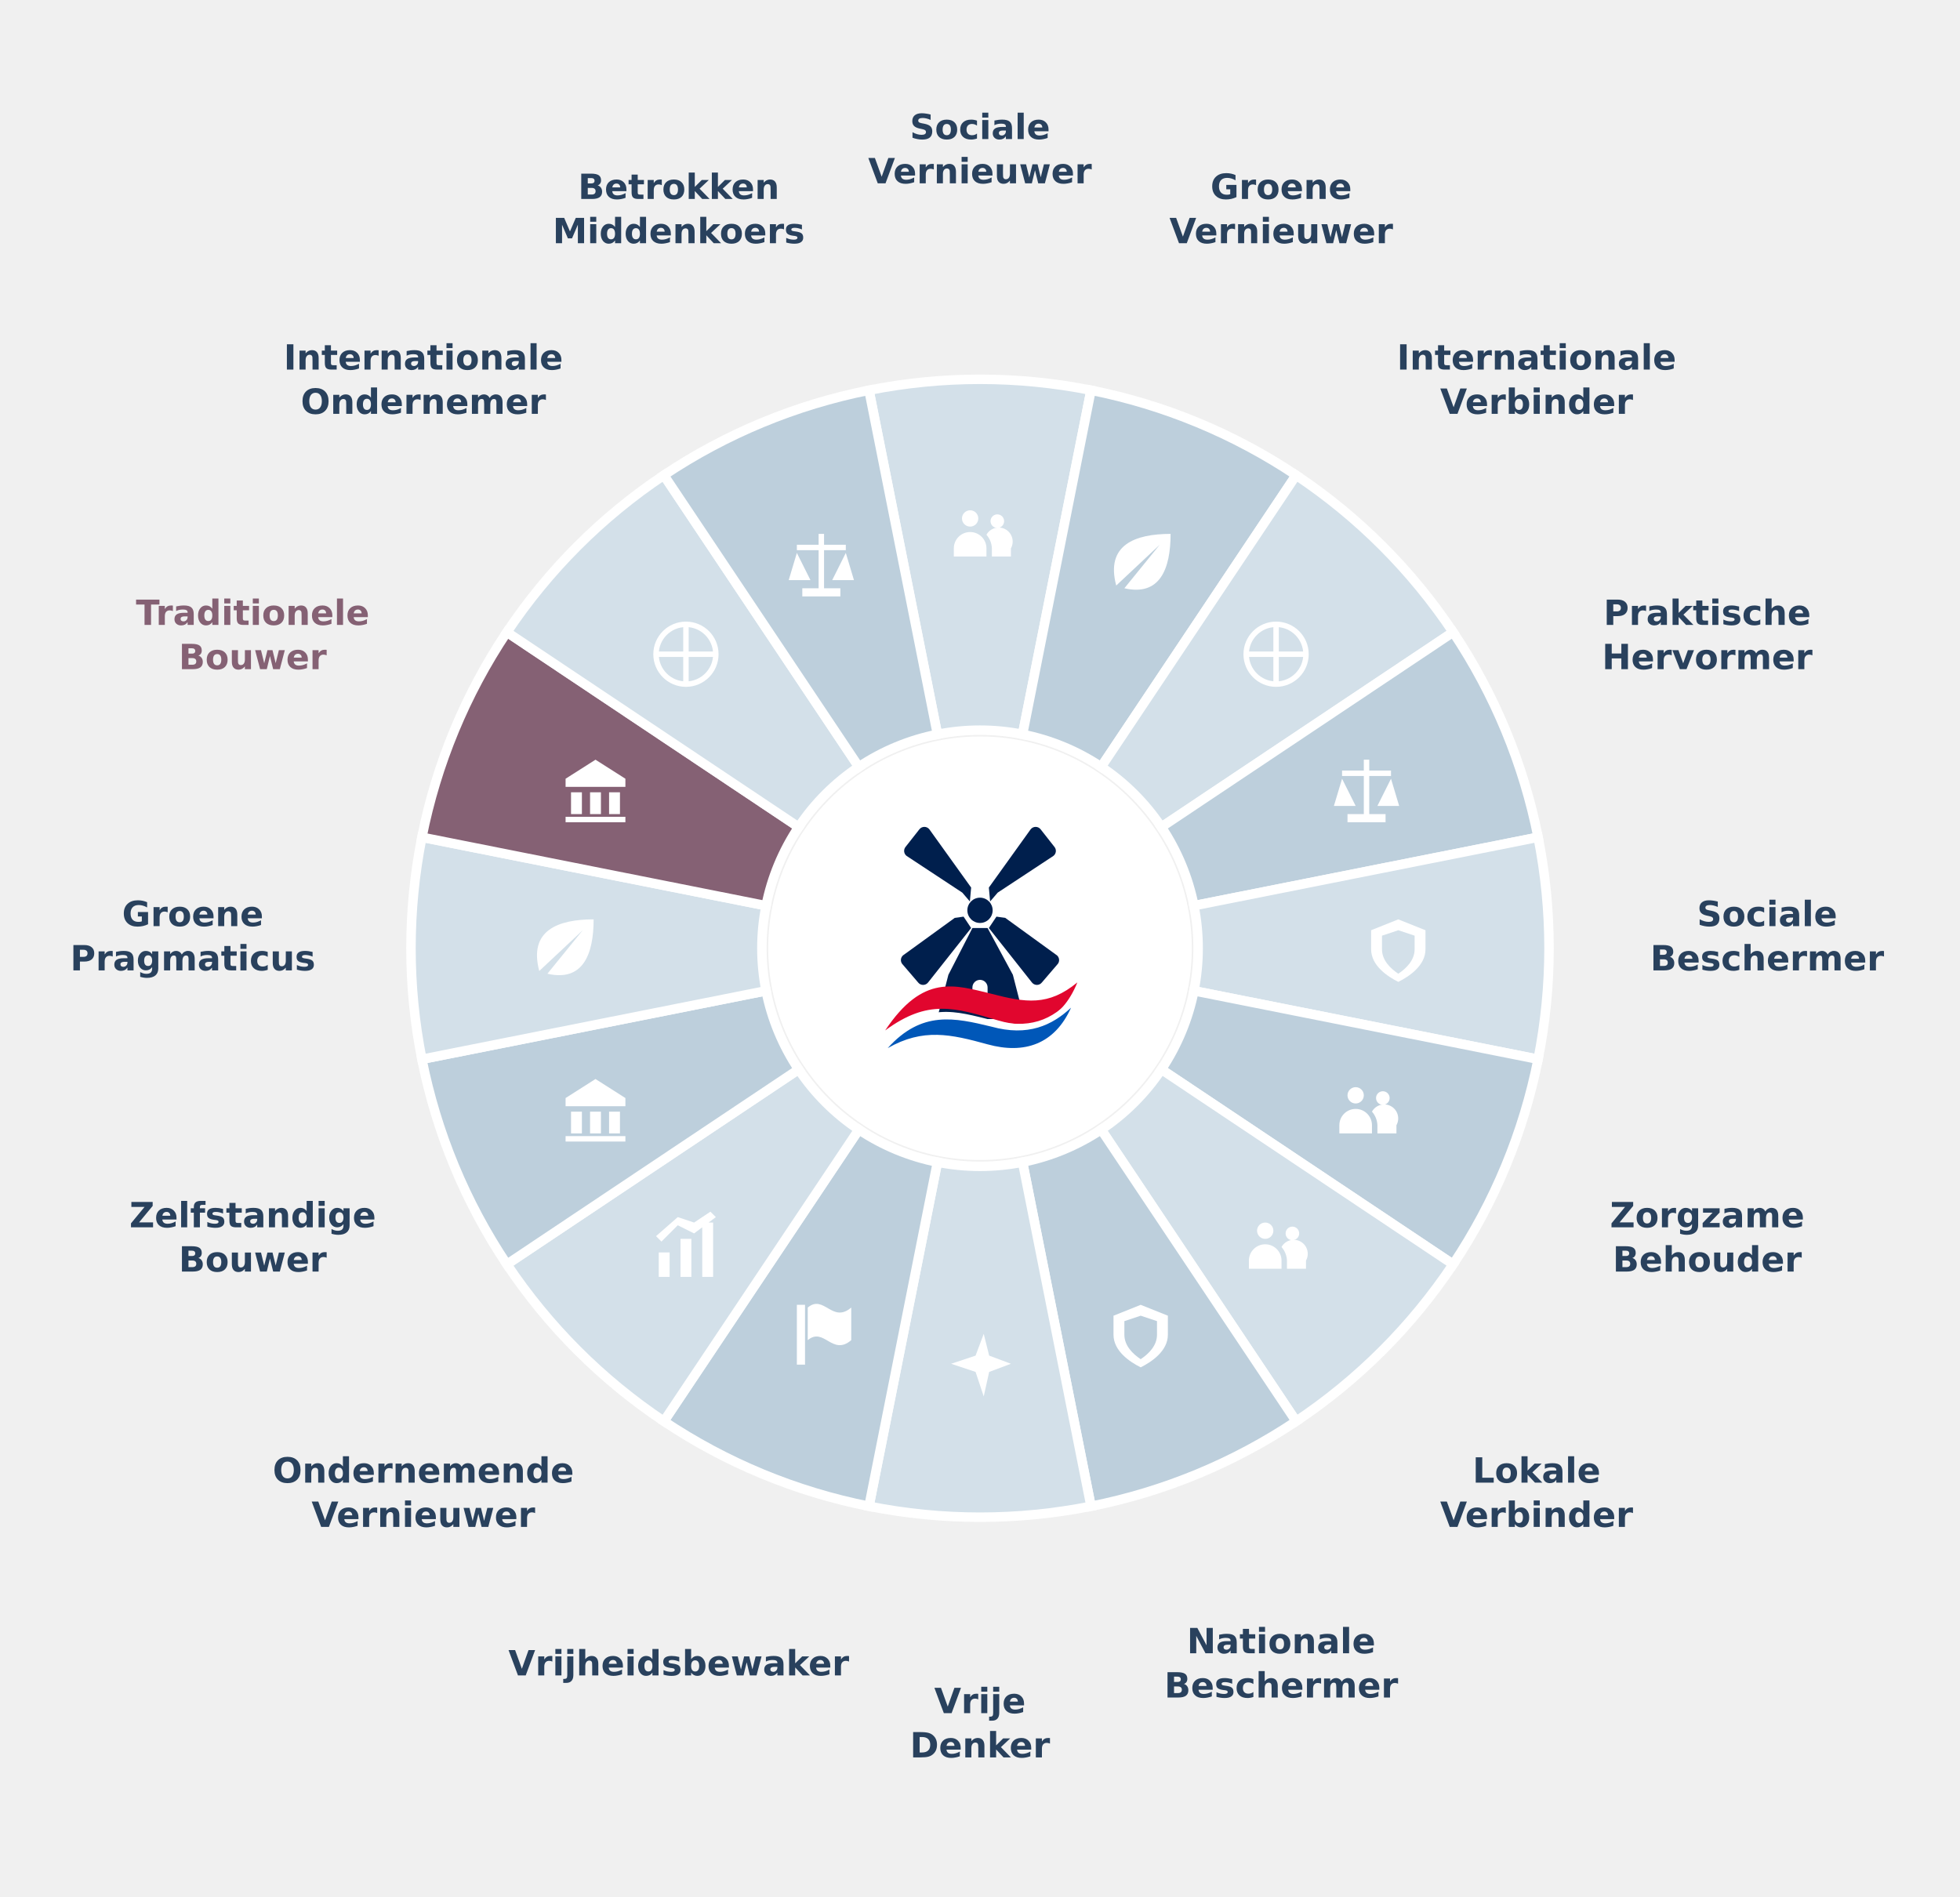
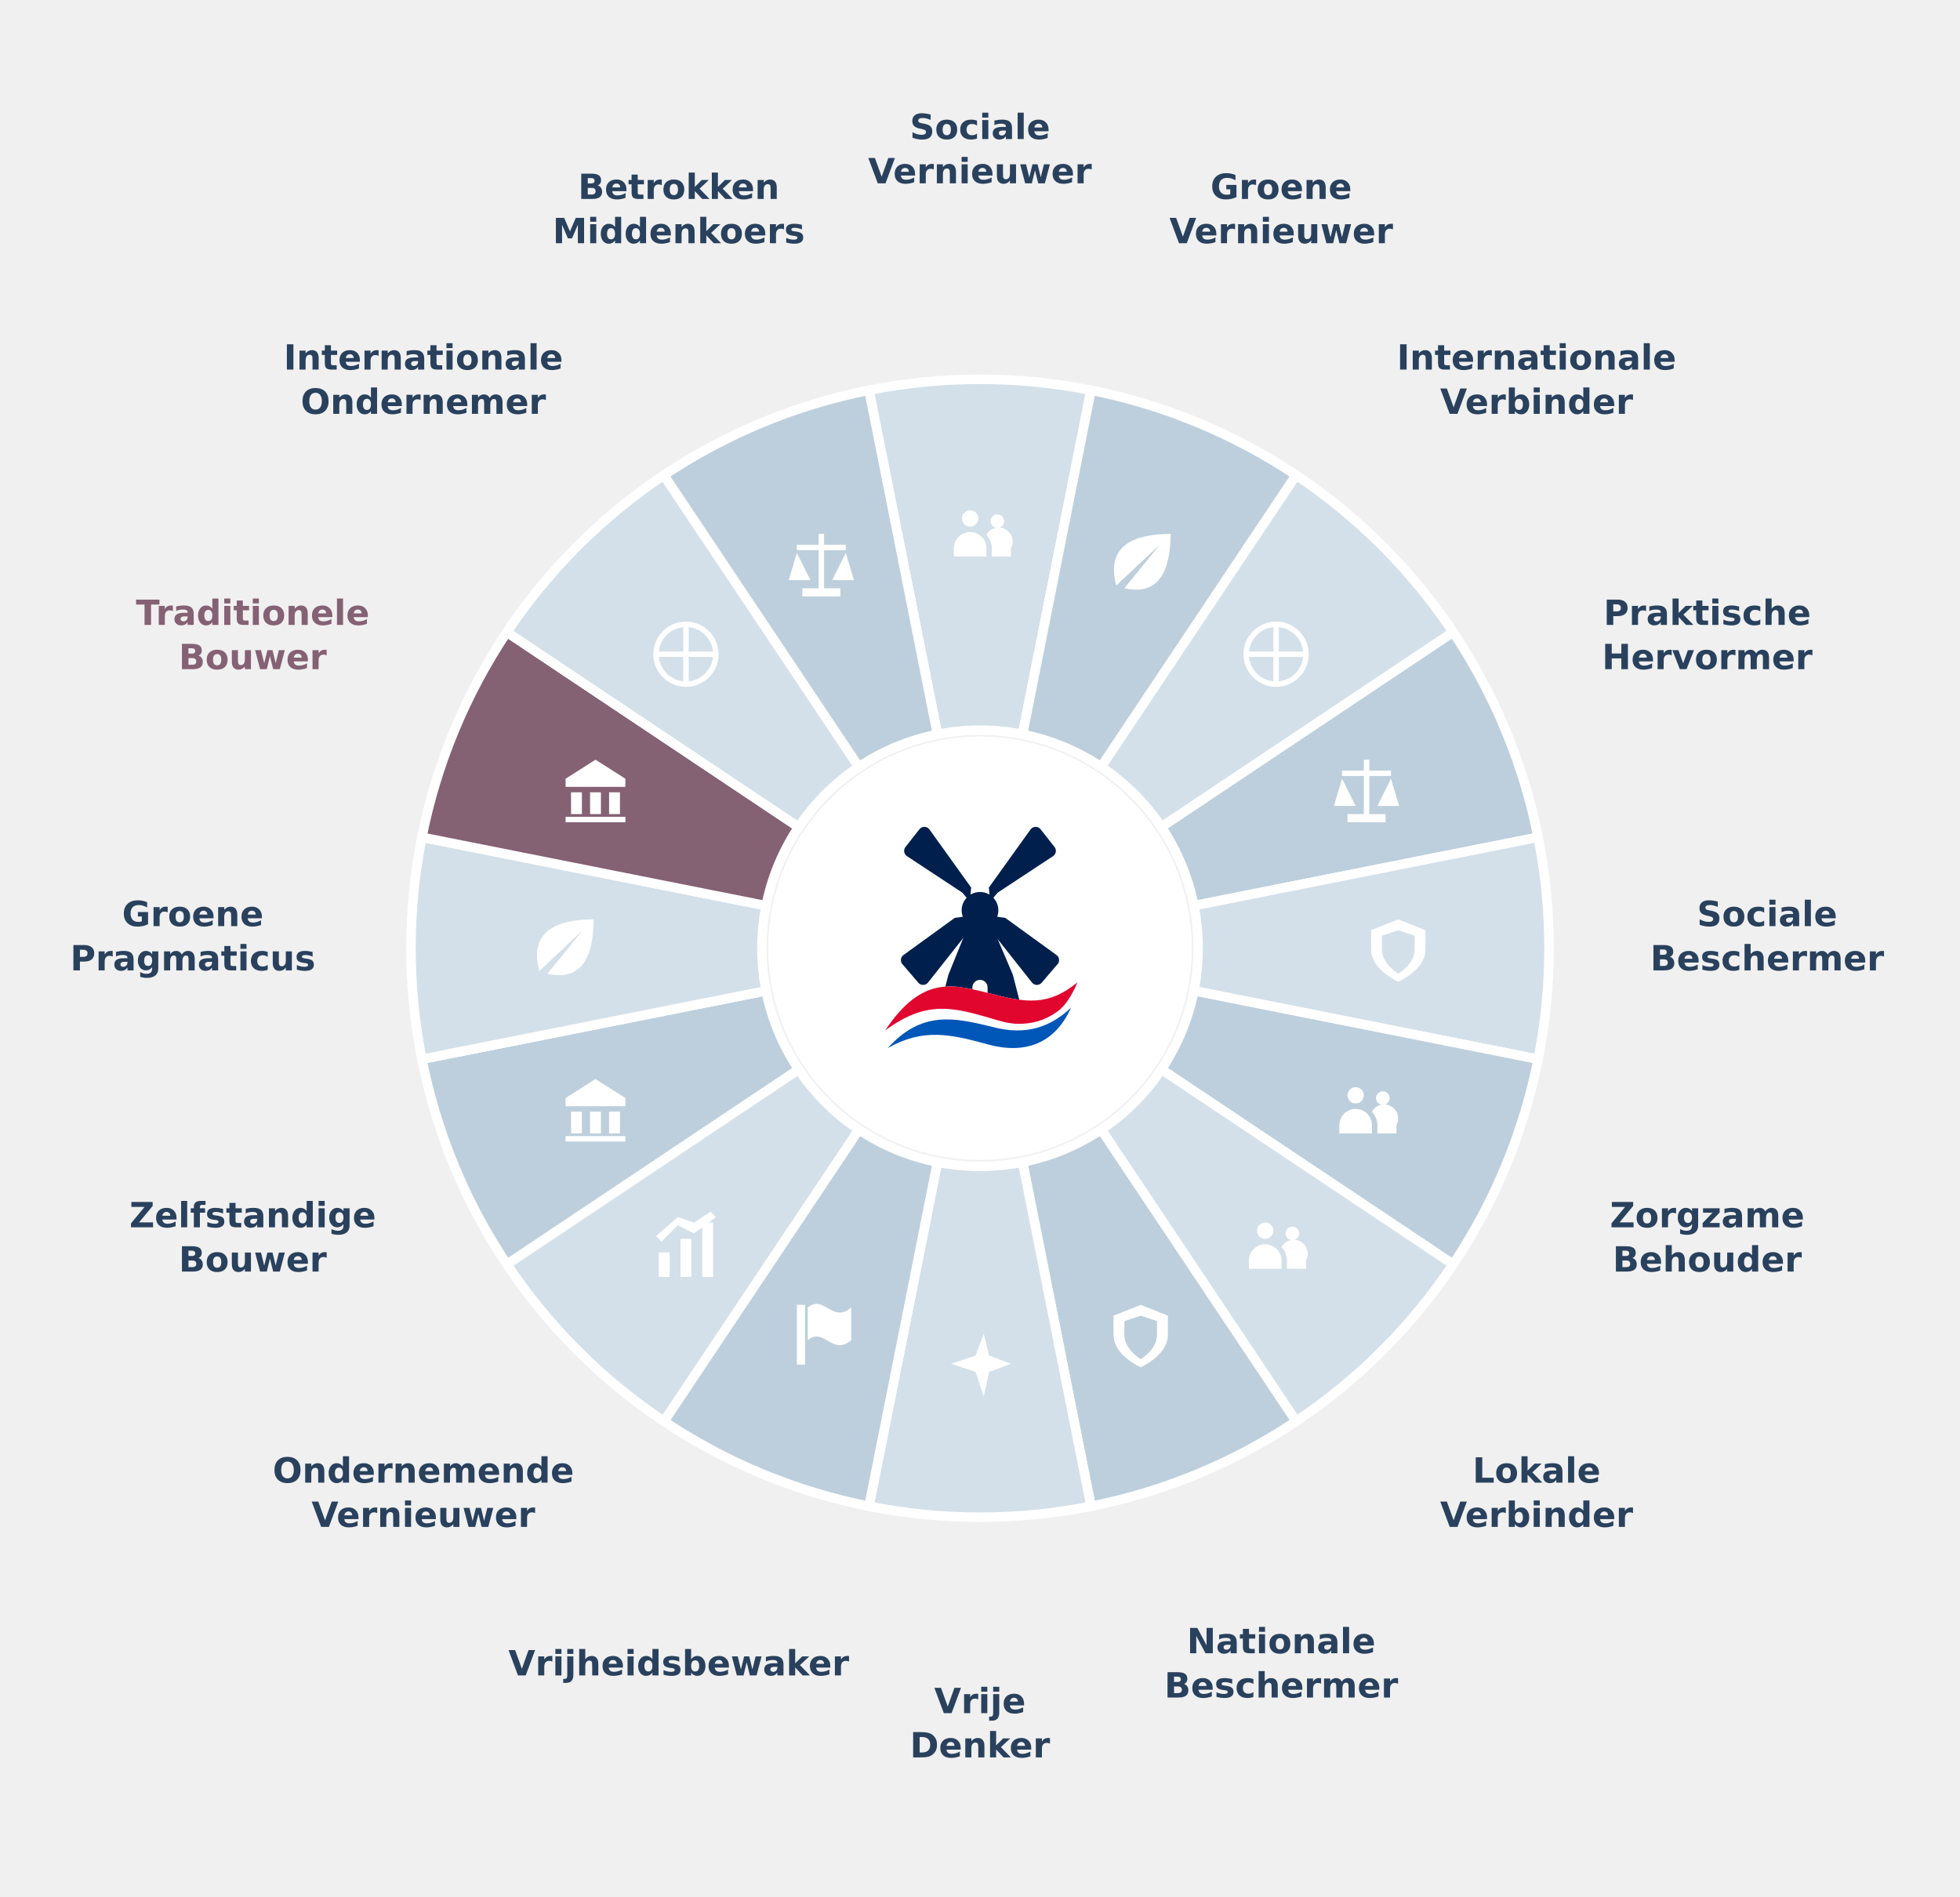
<svg xmlns="http://www.w3.org/2000/svg" viewBox="0 0 620 600">
  <path d="M296.54,232.33L274.88,123.46A180,180 0 0 1 345.12,123.46L323.46,232.33A69,69 0 0 0 296.54,232.33Z" fill="#d3e0e9" stroke="white" stroke-width="3" />
  <g transform="translate(300.00,158.00) scale(.86)" fill="white">
    <circle cx="8" cy="7" r="3" />
    <circle cx="18" cy="8" r="2.5" />
    <path d="M2 21v-3a6 6 0 0 1 12 0v3zm14 0v-3a8 8 0 0 0-2-5 5 5 0 0 1 9 5v3z" />
  </g>
  <text x="310.00" y="44.00" text-anchor="middle" font-family="DejaVu Sans,sans-serif" font-size="11" font-weight="bold" fill="#29415d">Sociale</text>
  <text x="310.00" y="58.00" text-anchor="middle" font-family="DejaVu Sans,sans-serif" font-size="11" font-weight="bold" fill="#29415d">Vernieuwer</text>
  <path d="M323.46,232.33L345.12,123.46A180,180 0 0 1 410.00,150.34L348.33,242.63A69,69 0 0 0 323.46,232.33Z" fill="#bdcfdc" stroke="white" stroke-width="3" />
  <g transform="translate(350.51,168.05) scale(.86)" fill="white">
    <path d="M3 20C-1 5 10 1 23 1c0 13-4 23-17 20L19 5z" />
  </g>
  <text x="405.29" y="62.95" text-anchor="middle" font-family="DejaVu Sans,sans-serif" font-size="11" font-weight="bold" fill="#29415d">Groene</text>
  <text x="405.29" y="76.95" text-anchor="middle" font-family="DejaVu Sans,sans-serif" font-size="11" font-weight="bold" fill="#29415d">Vernieuwer</text>
  <path d="M348.33,242.63L410.00,150.34A180,180 0 0 1 459.66,200.00L367.37,261.67A69,69 0 0 0 348.33,242.63Z" fill="#d3e0e9" stroke="white" stroke-width="3" />
  <g transform="translate(393.34,196.66) scale(.86)" fill="white">
    <path d="M12 0a12 12 0 1 1 0 24 12 12 0 1 1 0-24zM12 2a10 10 0 1 0 0 20 10 10 0 1 0 0-20z" fill-rule="evenodd" />
    <path d="M1 11h22v2H1zM11 1h2v22h-2z" />
  </g>
  <text x="486.07" y="116.93" text-anchor="middle" font-family="DejaVu Sans,sans-serif" font-size="11" font-weight="bold" fill="#29415d">Internationale</text>
  <text x="486.07" y="130.93" text-anchor="middle" font-family="DejaVu Sans,sans-serif" font-size="11" font-weight="bold" fill="#29415d">Verbinder</text>
  <path d="M367.37,261.67L459.66,200.00A180,180 0 0 1 486.54,264.88L377.67,286.54A69,69 0 0 0 367.37,261.67Z" fill="#bdcfdc" stroke="white" stroke-width="3" />
  <g transform="translate(421.95,239.49) scale(.86)" fill="white">
    <path d="M11 1h2v4h8v2h-8v14h6v3H5v-3h6V7H3V5h8zM3 8l5 10H0zm18 0 3 10H16z" />
  </g>
  <text x="540.05" y="197.71" text-anchor="middle" font-family="DejaVu Sans,sans-serif" font-size="11" font-weight="bold" fill="#29415d">Praktische</text>
  <text x="540.05" y="211.71" text-anchor="middle" font-family="DejaVu Sans,sans-serif" font-size="11" font-weight="bold" fill="#29415d">Hervormer</text>
  <path d="M377.67,286.54L486.54,264.88A180,180 0 0 1 486.54,335.12L377.67,313.46A69,69 0 0 0 377.67,286.54Z" fill="#d3e0e9" stroke="white" stroke-width="3" />
  <g transform="translate(432.00,290.00) scale(.86)" fill="white">
    <path d="m12 1 10 4v7c0 6-6 10-10 12C8 22 2 18 2 12V5zm0 4L6 7v5c0 4 3 7 6 9 3-2 6-5 6-9V7z" fill-rule="evenodd" />
  </g>
  <text x="559.00" y="293.00" text-anchor="middle" font-family="DejaVu Sans,sans-serif" font-size="11" font-weight="bold" fill="#29415d">Sociale</text>
  <text x="559.00" y="307.00" text-anchor="middle" font-family="DejaVu Sans,sans-serif" font-size="11" font-weight="bold" fill="#29415d">Beschermer</text>
  <path d="M377.67,313.46L486.54,335.12A180,180 0 0 1 459.66,400.00L367.37,338.33A69,69 0 0 0 377.67,313.46Z" fill="#bdcfdc" stroke="white" stroke-width="3" />
  <g transform="translate(421.95,340.51) scale(.86)" fill="white">
    <circle cx="8" cy="7" r="3" />
    <circle cx="18" cy="8" r="2.5" />
    <path d="M2 21v-3a6 6 0 0 1 12 0v3zm14 0v-3a8 8 0 0 0-2-5 5 5 0 0 1 9 5v3z" />
  </g>
  <text x="540.05" y="388.29" text-anchor="middle" font-family="DejaVu Sans,sans-serif" font-size="11" font-weight="bold" fill="#29415d">Zorgzame</text>
  <text x="540.05" y="402.29" text-anchor="middle" font-family="DejaVu Sans,sans-serif" font-size="11" font-weight="bold" fill="#29415d">Behouder</text>
  <path d="M367.37,338.33L459.66,400.00A180,180 0 0 1 410.00,449.66L348.33,357.37A69,69 0 0 0 367.37,338.33Z" fill="#d3e0e9" stroke="white" stroke-width="3" />
  <g transform="translate(393.34,383.34) scale(.86)" fill="white">
    <circle cx="8" cy="7" r="3" />
    <circle cx="18" cy="8" r="2.5" />
    <path d="M2 21v-3a6 6 0 0 1 12 0v3zm14 0v-3a8 8 0 0 0-2-5 5 5 0 0 1 9 5v3z" />
  </g>
  <text x="486.07" y="469.07" text-anchor="middle" font-family="DejaVu Sans,sans-serif" font-size="11" font-weight="bold" fill="#29415d">Lokale</text>
  <text x="486.07" y="483.07" text-anchor="middle" font-family="DejaVu Sans,sans-serif" font-size="11" font-weight="bold" fill="#29415d">Verbinder</text>
  <path d="M348.33,357.37L410.00,449.66A180,180 0 0 1 345.12,476.54L323.46,367.67A69,69 0 0 0 348.33,357.37Z" fill="#bdcfdc" stroke="white" stroke-width="3" />
  <g transform="translate(350.51,411.95) scale(.86)" fill="white">
    <path d="m12 1 10 4v7c0 6-6 10-10 12C8 22 2 18 2 12V5zm0 4L6 7v5c0 4 3 7 6 9 3-2 6-5 6-9V7z" fill-rule="evenodd" />
  </g>
  <text x="405.29" y="523.05" text-anchor="middle" font-family="DejaVu Sans,sans-serif" font-size="11" font-weight="bold" fill="#29415d">Nationale</text>
  <text x="405.29" y="537.05" text-anchor="middle" font-family="DejaVu Sans,sans-serif" font-size="11" font-weight="bold" fill="#29415d">Beschermer</text>
  <path d="M323.46,367.67L345.12,476.54A180,180 0 0 1 274.88,476.54L296.54,367.67A69,69 0 0 0 323.46,367.67Z" fill="#d3e0e9" stroke="white" stroke-width="3" />
  <g transform="translate(300.00,422.00) scale(.86)" fill="white">
    <path d="m13 0 2 8 8 3-8 3-2 9-3-9-9-3 9-3z" />
  </g>
  <text x="310.00" y="542.00" text-anchor="middle" font-family="DejaVu Sans,sans-serif" font-size="11" font-weight="bold" fill="#29415d">Vrije</text>
  <text x="310.00" y="556.00" text-anchor="middle" font-family="DejaVu Sans,sans-serif" font-size="11" font-weight="bold" fill="#29415d">Denker</text>
  <path d="M296.54,367.67L274.88,476.54A180,180 0 0 1 210.00,449.66L271.67,357.37A69,69 0 0 0 296.54,367.67Z" fill="#bdcfdc" stroke="white" stroke-width="3" />
  <g transform="translate(249.49,411.95) scale(.86)" fill="white">
    <path d="M3 1h3v22H3zm4 1c6-5 9 6 16 0v12c-7 6-10-5-16 0z" />
  </g>
  <text x="214.71" y="530.05" text-anchor="middle" font-family="DejaVu Sans,sans-serif" font-size="11" font-weight="bold" fill="#29415d">Vrijheidsbewaker</text>
  <path d="M271.67,357.37L210.00,449.66A180,180 0 0 1 160.34,400.00L252.63,338.33A69,69 0 0 0 271.67,357.37Z" fill="#d3e0e9" stroke="white" stroke-width="3" />
  <g transform="translate(206.66,383.34) scale(.86)" fill="white">
    <path d="M2 15h4v9H2zm8-5h4v14h-4zm8-6h4v20h-4zM1 9l8-7 6 2 6-4 2 2-8 6-6-3-6 6z" />
  </g>
  <text x="133.93" y="469.07" text-anchor="middle" font-family="DejaVu Sans,sans-serif" font-size="11" font-weight="bold" fill="#29415d">Ondernemende</text>
  <text x="133.93" y="483.07" text-anchor="middle" font-family="DejaVu Sans,sans-serif" font-size="11" font-weight="bold" fill="#29415d">Vernieuwer</text>
  <path d="M252.63,338.33L160.34,400.00A180,180 0 0 1 133.46,335.12L242.33,313.46A69,69 0 0 0 252.63,338.33Z" fill="#bdcfdc" stroke="white" stroke-width="3" />
  <g transform="translate(178.05,340.51) scale(.86)" fill="white">
    <path d="m1 8 11-7 11 7v3H1zm2 5h4v8H3zm7 0h4v8h-4zm7 0h4v8h-4zM1 22h22v2H1z" />
  </g>
  <text x="79.95" y="388.29" text-anchor="middle" font-family="DejaVu Sans,sans-serif" font-size="11" font-weight="bold" fill="#29415d">Zelfstandige</text>
  <text x="79.95" y="402.29" text-anchor="middle" font-family="DejaVu Sans,sans-serif" font-size="11" font-weight="bold" fill="#29415d">Bouwer</text>
  <path d="M242.33,313.46L133.46,335.12A180,180 0 0 1 133.46,264.88L242.33,286.54A69,69 0 0 0 242.33,313.46Z" fill="#d3e0e9" stroke="white" stroke-width="3" />
  <g transform="translate(168.00,290.00) scale(.86)" fill="white">
    <path d="M3 20C-1 5 10 1 23 1c0 13-4 23-17 20L19 5z" />
  </g>
  <text x="61.00" y="293.00" text-anchor="middle" font-family="DejaVu Sans,sans-serif" font-size="11" font-weight="bold" fill="#29415d">Groene</text>
  <text x="61.00" y="307.00" text-anchor="middle" font-family="DejaVu Sans,sans-serif" font-size="11" font-weight="bold" fill="#29415d">Pragmaticus</text>
  <path d="M242.33,286.54L133.46,264.88A180,180 0 0 1 160.34,200.00L252.63,261.67A69,69 0 0 0 242.33,286.54Z" fill="#856174" stroke="white" stroke-width="3" />
  <g transform="translate(178.05,239.49) scale(.86)" fill="white">
    <path d="m1 8 11-7 11 7v3H1zm2 5h4v8H3zm7 0h4v8h-4zm7 0h4v8h-4zM1 22h22v2H1z" />
  </g>
  <text x="79.95" y="197.71" text-anchor="middle" font-family="DejaVu Sans,sans-serif" font-size="11" font-weight="bold" fill="#856174">Traditionele</text>
  <text x="79.95" y="211.71" text-anchor="middle" font-family="DejaVu Sans,sans-serif" font-size="11" font-weight="bold" fill="#856174">Bouwer</text>
  <path d="M252.63,261.67L160.34,200.00A180,180 0 0 1 210.00,150.34L271.67,242.63A69,69 0 0 0 252.63,261.67Z" fill="#d3e0e9" stroke="white" stroke-width="3" />
  <g transform="translate(206.66,196.66) scale(.86)" fill="white">
    <path d="M12 0a12 12 0 1 1 0 24 12 12 0 1 1 0-24zM12 2a10 10 0 1 0 0 20 10 10 0 1 0 0-20z" fill-rule="evenodd" />
    <path d="M1 11h22v2H1zM11 1h2v22h-2z" />
  </g>
  <text x="133.93" y="116.93" text-anchor="middle" font-family="DejaVu Sans,sans-serif" font-size="11" font-weight="bold" fill="#29415d">Internationale</text>
  <text x="133.93" y="130.93" text-anchor="middle" font-family="DejaVu Sans,sans-serif" font-size="11" font-weight="bold" fill="#29415d">Ondernemer</text>
  <path d="M271.67,242.63L210.00,150.34A180,180 0 0 1 274.88,123.46L296.54,232.33A69,69 0 0 0 271.67,242.63Z" fill="#bdcfdc" stroke="white" stroke-width="3" />
  <g transform="translate(249.49,168.05) scale(.86)" fill="white">
    <path d="M11 1h2v4h8v2h-8v14h6v3H5v-3h6V7H3V5h8zM3 8l5 10H0zm18 0 3 10H16z" />
  </g>
  <text x="214.71" y="62.95" text-anchor="middle" font-family="DejaVu Sans,sans-serif" font-size="11" font-weight="bold" fill="#29415d">Betrokken</text>
  <text x="214.71" y="76.95" text-anchor="middle" font-family="DejaVu Sans,sans-serif" font-size="11" font-weight="bold" fill="#29415d">Middenkoers</text>
  <circle cx="310" cy="300" r="67" fill="white" />
  <g transform="translate(278,260) scale(.40)">
    <g fill="#001f4d">
      <path d="m72 63-6-7L22 27a5 5 0 0 1-1-7L32 6a5 5 0 0 1 8 0l33 46z" />
      <path d="m88 63 6-7 44-29a5 5 0 0 0 1-7L128 6a5 5 0 0 0-8 0L87 52z" />
      <path d="m67 75-7 1-40 29a5 5 0 0 0-1 8l12 14a5 5 0 0 0 8 0l34-43z" />
      <path d="m93 75 7 1 40 29a5 5 0 0 1 1 8l-12 14a5 5 0 0 1-8 0L87 84z" />
-       <path d="m74 84-19 37-9 35h69l-9-35-20-37z" />
-       <circle cx="80" cy="70" r="10" />
+       <path d="M74 74 55 121l-9 35h69l-9-35-20-47z" />
+       <circle cx="80" cy="70" r="14.5" />
    </g>
    <path d="M74 131a6 6 0 0 1 12 0v14H74z" fill="#fff" />
+     <path d="M5 165c30-45 55-36 84-29 27 7 45 10 68-9-1 4-2 7-3.5 10.5L152 147c-13 29-37 37-66 29-29-8-51-13-79 3z" fill="#fff" />
    <path d="M5 165c30-45 55-36 84-29 27 7 45 10 68-9-13 32-36 38-63 30-34-10-55-17-89 8" fill="#e1062e" />
    <path d="M5 174c32-33 56-24 85-17 28 7 47 1 64-19-9 28-36 40-65 31-33-10-54-13-84 5" fill="#fff" />
    <path d="M7 179c27-30 53-24 82-17 29 8 48-1 63-15-13 29-37 37-66 29-29-8-51-13-79 3" fill="#0057b8" />
  </g>
</svg>
